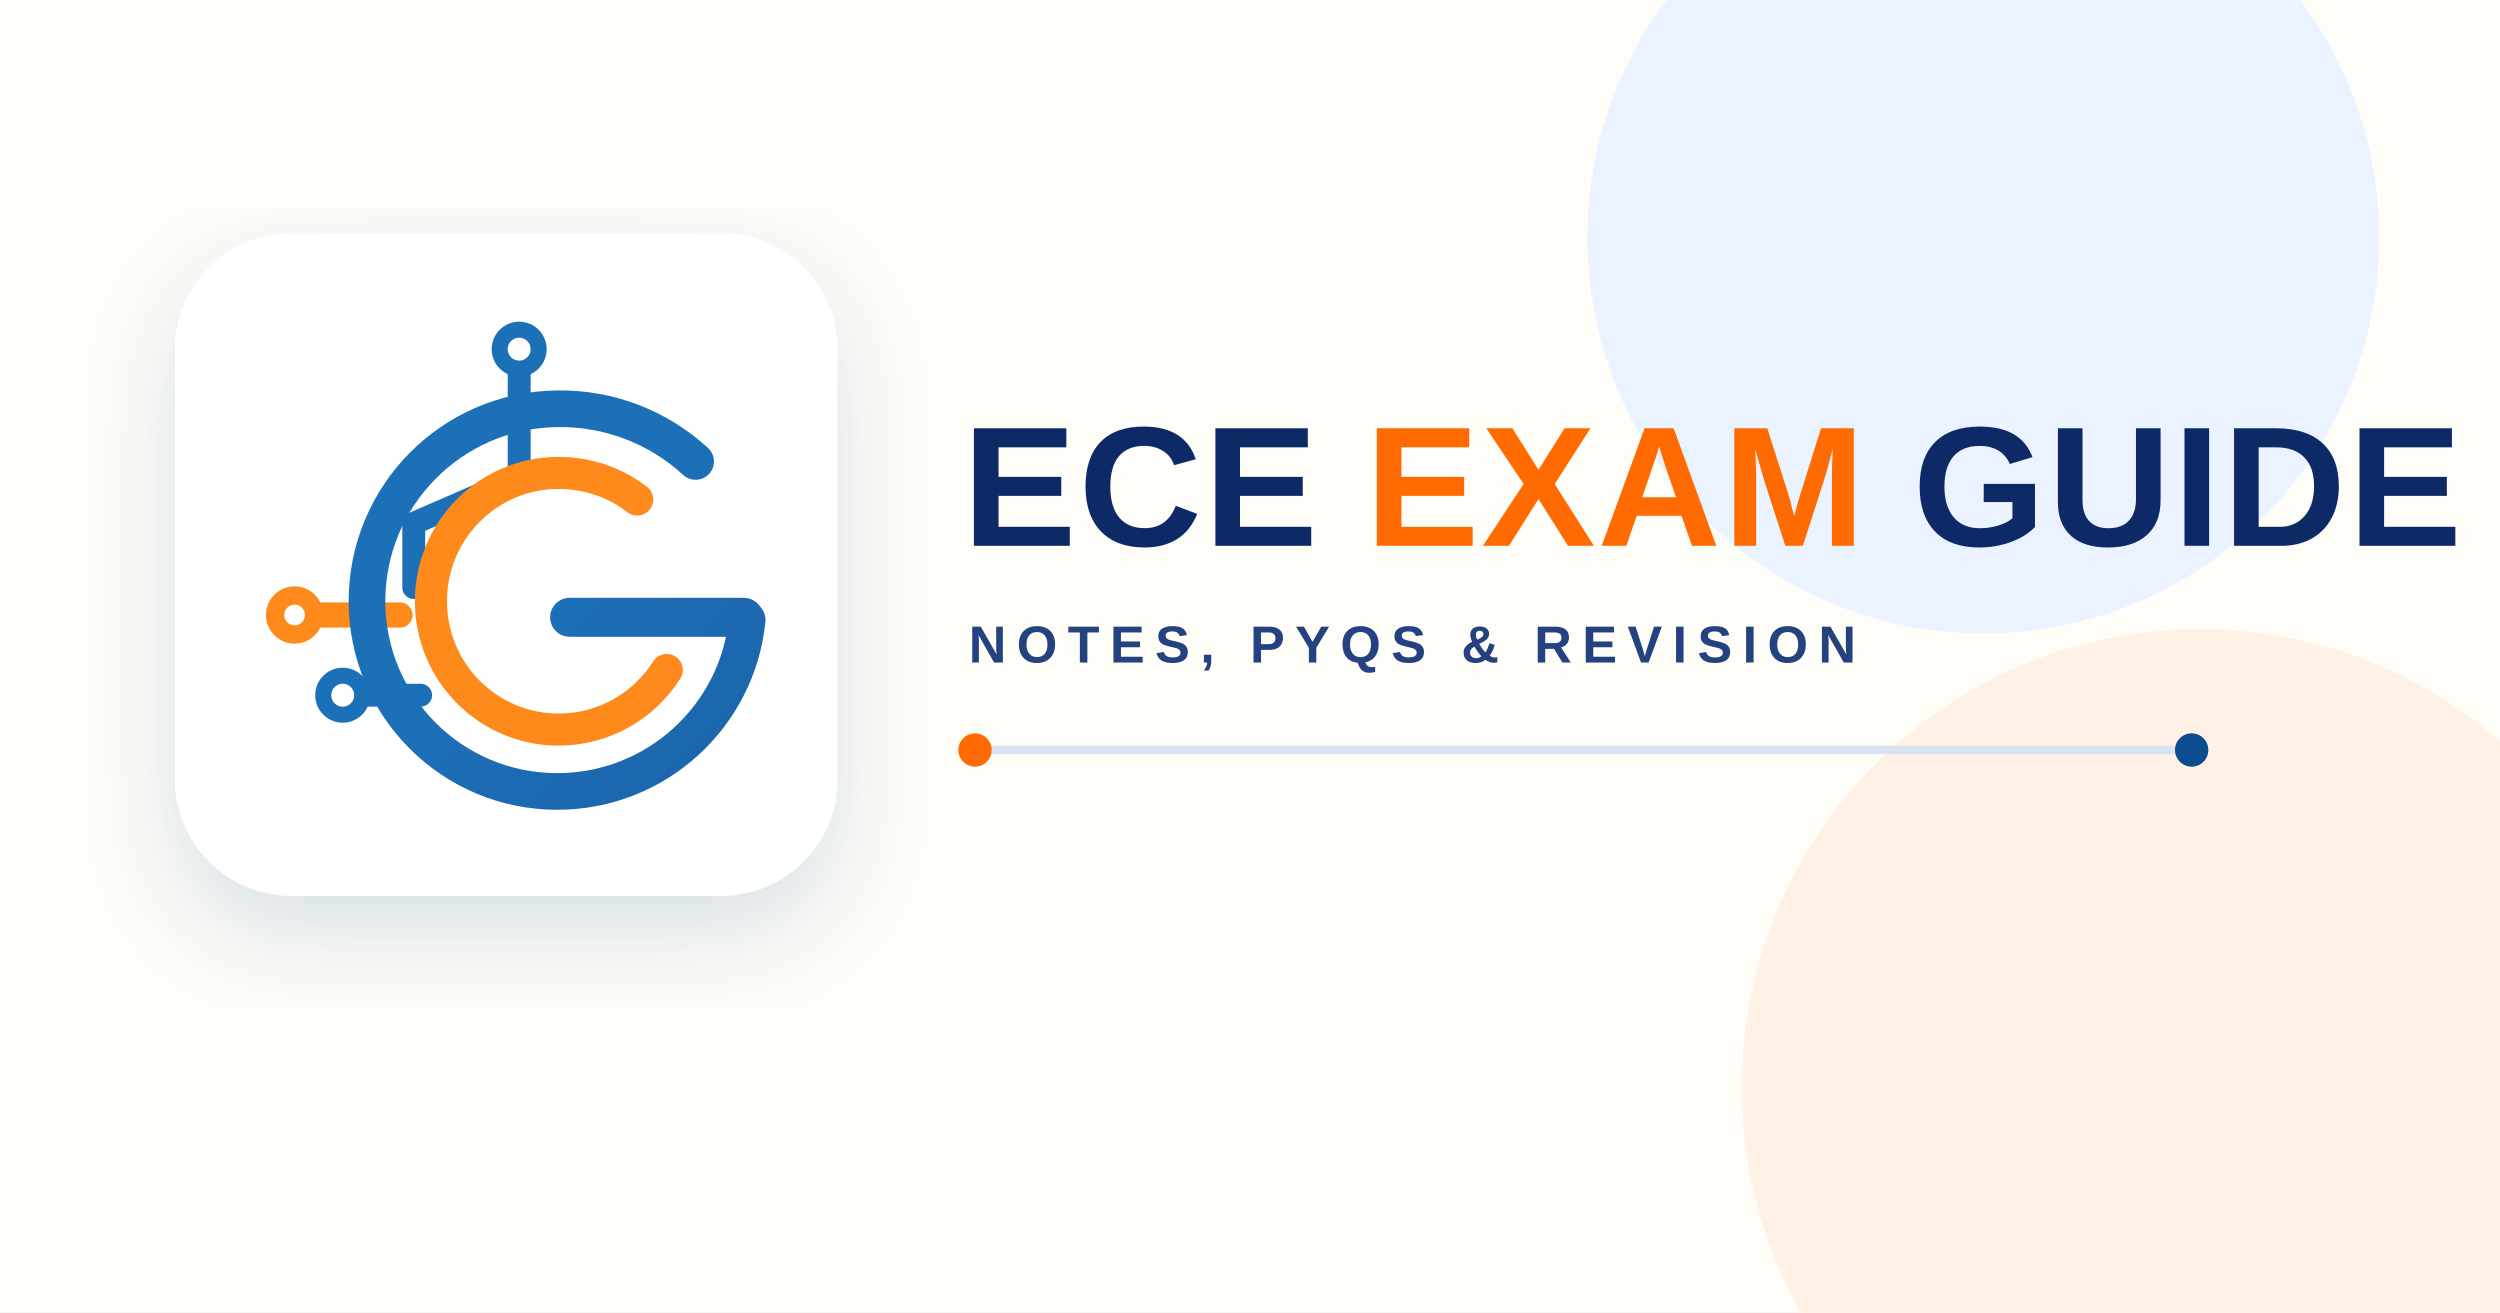
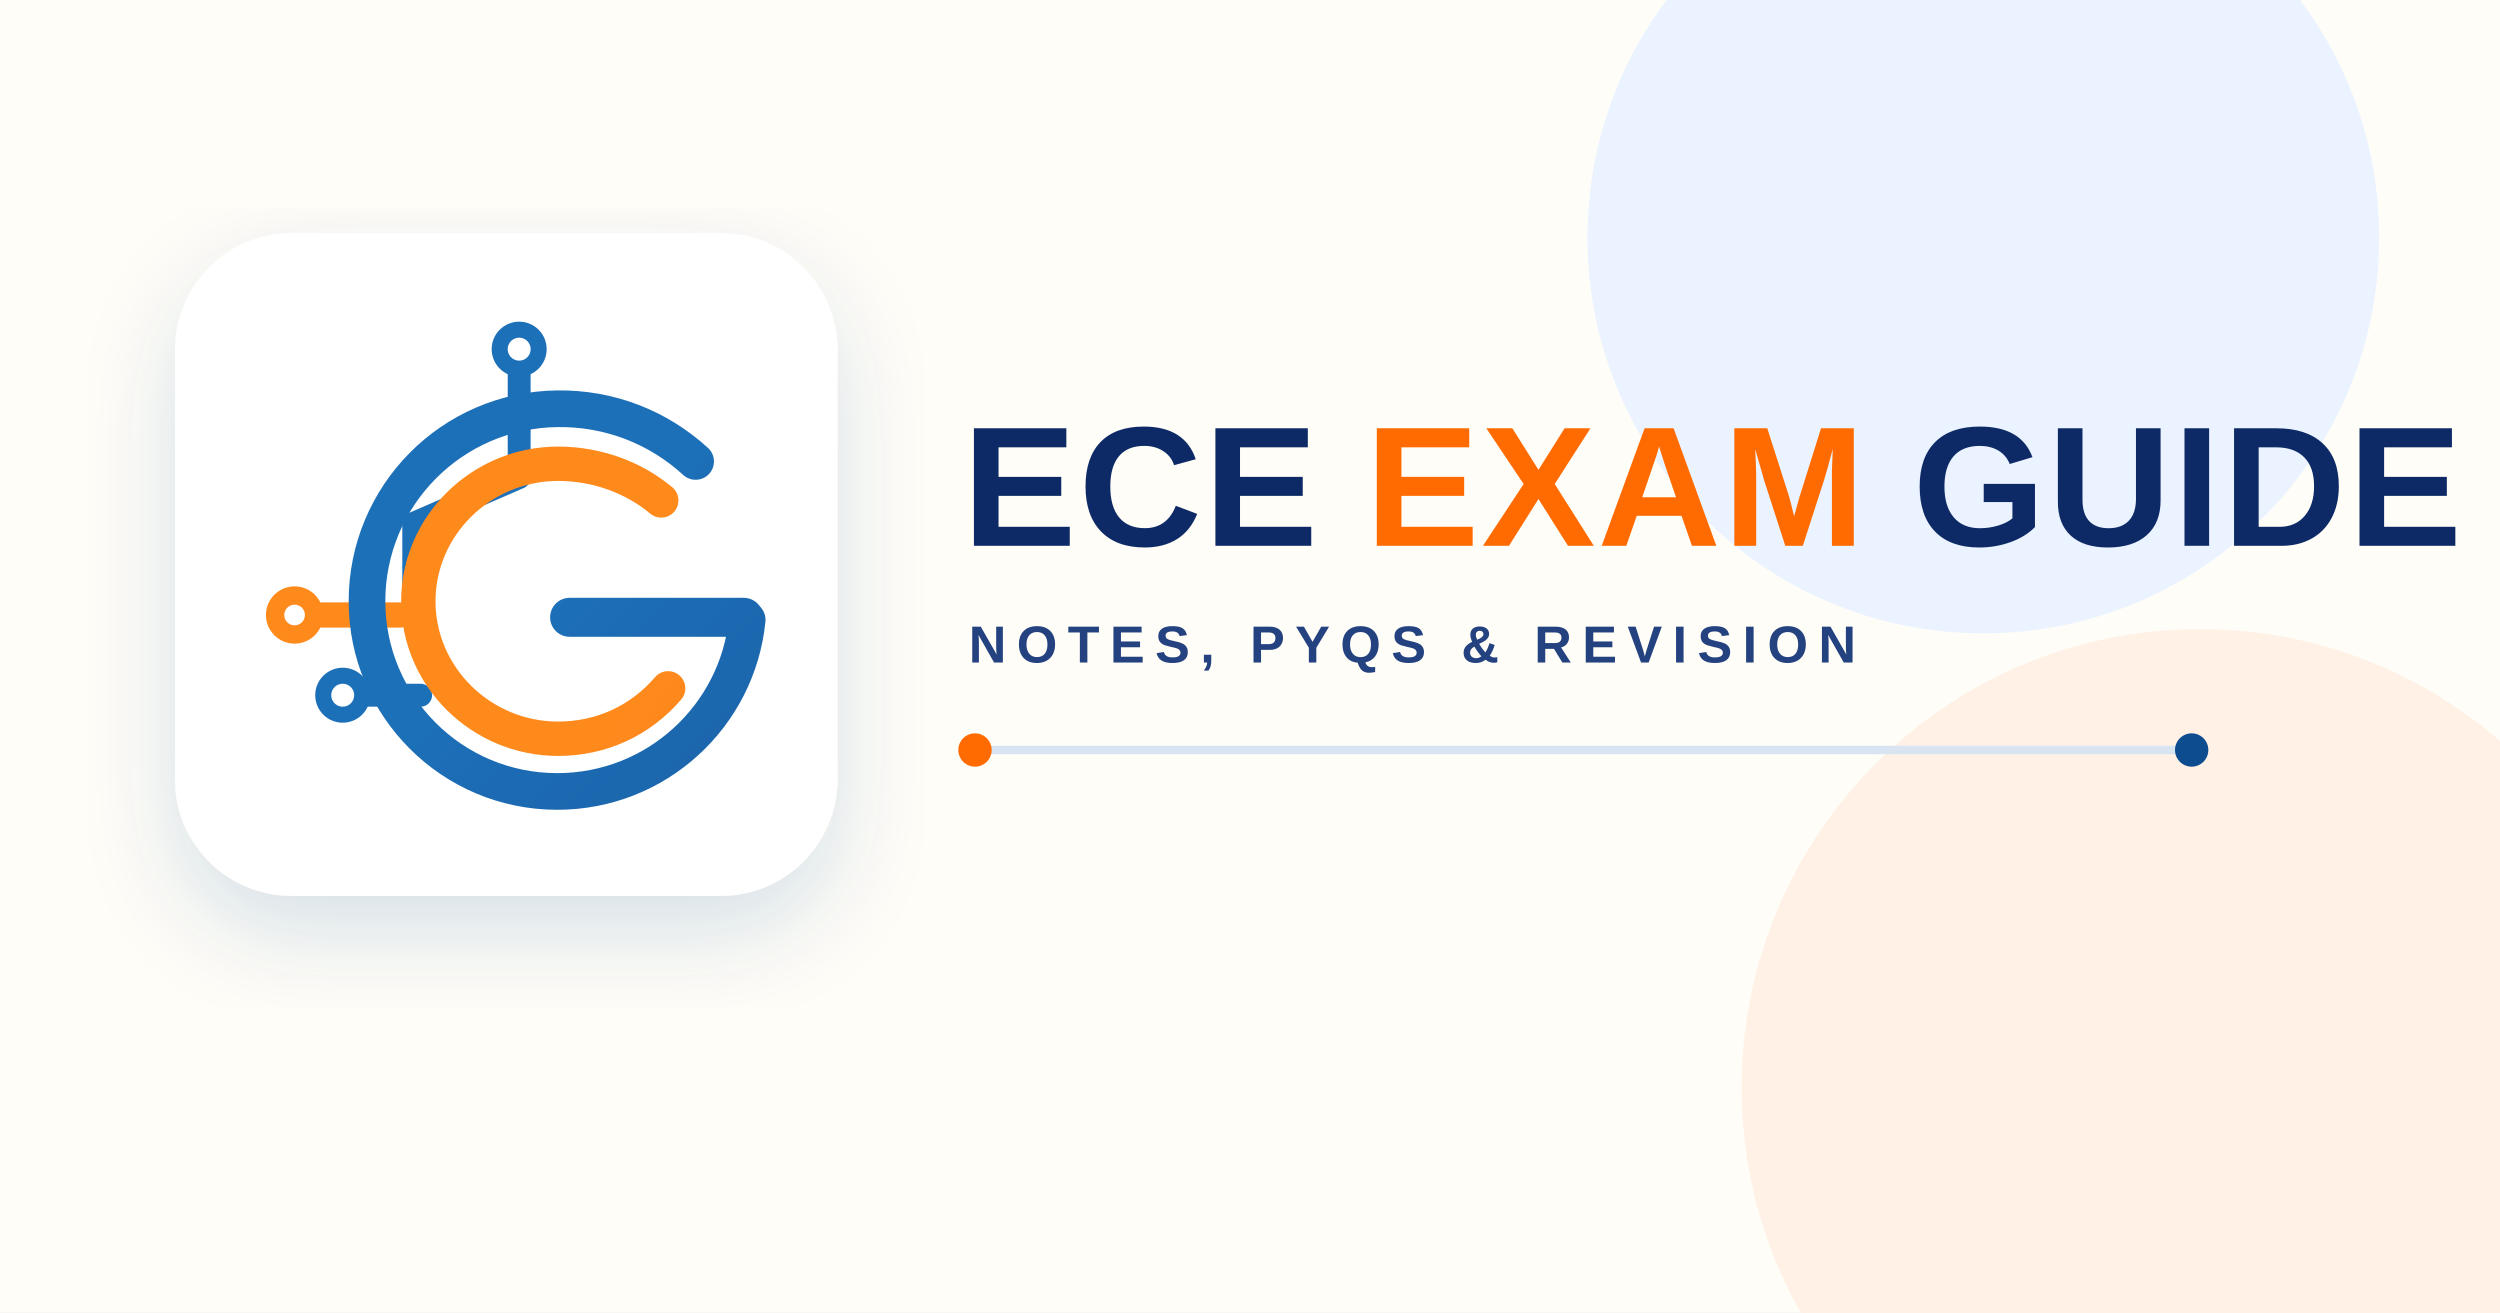
<svg xmlns="http://www.w3.org/2000/svg" width="1200" height="630" viewBox="0 0 1200 630" fill="none">
  <defs>
    <linearGradient id="lockupBlue" x1="132" y1="139" x2="389" y2="396" gradientUnits="userSpaceOnUse">
      <stop offset="0" stop-color="#1e6fb8" />
      <stop offset="1" stop-color="#0d4c8f" />
    </linearGradient>
    <linearGradient id="lockupOrange" x1="132" y1="231" x2="315" y2="364" gradientUnits="userSpaceOnUse">
      <stop offset="0" stop-color="#ff8a1d" />
      <stop offset="1" stop-color="#ff6b00" />
    </linearGradient>
    <filter id="softShadow" x="42" y="82" width="402" height="402" filterUnits="userSpaceOnUse" color-interpolation-filters="sRGB">
      <feDropShadow dx="0" dy="18" stdDeviation="22" flood-color="#0d4c8f" flood-opacity="0.16" />
    </filter>
  </defs>
  <rect width="1200" height="630" fill="#fffdf8" />
  <circle cx="952" cy="114" r="190" fill="#eaf3ff" />
  <circle cx="1056" cy="522" r="220" fill="#fff1e5" />
  <g filter="url(#softShadow)">
    <rect x="84" y="112" width="318" height="318" rx="56" fill="white" />
    <g transform="translate(115 139) scale(1.1)" stroke-linecap="round" stroke-linejoin="round">
      <path d="M70 142H30" stroke="url(#lockupOrange)" stroke-width="11" />
      <circle cx="24" cy="142" r="8.5" fill="white" stroke="url(#lockupOrange)" stroke-width="8" />
      <path d="M79 177H54" stroke="url(#lockupBlue)" stroke-width="10" />
      <circle cx="45" cy="177" r="8.5" fill="white" stroke="url(#lockupBlue)" stroke-width="7" />
      <path d="M76 130V102L122 82V36" stroke="url(#lockupBlue)" stroke-width="10" />
      <circle cx="122" cy="26" r="8.5" fill="white" stroke="url(#lockupBlue)" stroke-width="7" />
      <path d="M199 75C182.5 59.9 161.2 51.7 138.7 52C92.7 52.5 55.6 89.9 55.6 136C55.6 181.8 92.7 219 138.6 219C181.8 219 217.3 186.2 221.5 144.1" stroke="url(#lockupBlue)" stroke-width="16" />
-       <path d="M173.5 91.6C163.9 84.2 152 80 139.2 80C108.4 80 83.5 105.1 83.5 136C83.5 166.9 108.4 192 139.2 192C159.1 192 176.5 181.6 186.4 166" stroke="url(#lockupOrange)" stroke-width="14" />
+       <path d="M184 92C172 82 156 76 139 76C105.5 76 78 103 78 136C78 169 105.5 196 139 196C158 196 175 188 187 174" stroke="url(#lockupOrange)" stroke-width="15" />
      <path d="M144 143H220" stroke="url(#lockupBlue)" stroke-width="17" />
    </g>
  </g>
  <g transform="translate(462 176)">
    <text x="0" y="86" font-family="'Segoe UI', Arial, sans-serif" font-size="82" font-weight="800" letter-spacing="1">
      <tspan fill="#0d2a66">ECE </tspan>
      <tspan fill="#ff6b00">EXAM </tspan>
      <tspan fill="#0d2a66">GUIDE</tspan>
    </text>
    <text x="3" y="142" font-family="'Segoe UI', Arial, sans-serif" font-size="25" font-weight="700" letter-spacing="5" fill="#24427f">
      NOTES, PYQS &amp; REVISION
    </text>
    <path d="M6 184H590" stroke="#d8e4f2" stroke-width="4" stroke-linecap="round" />
    <circle cx="6" cy="184" r="8" fill="#ff6b00" />
    <circle cx="590" cy="184" r="8" fill="#0d4c8f" />
  </g>
</svg>
